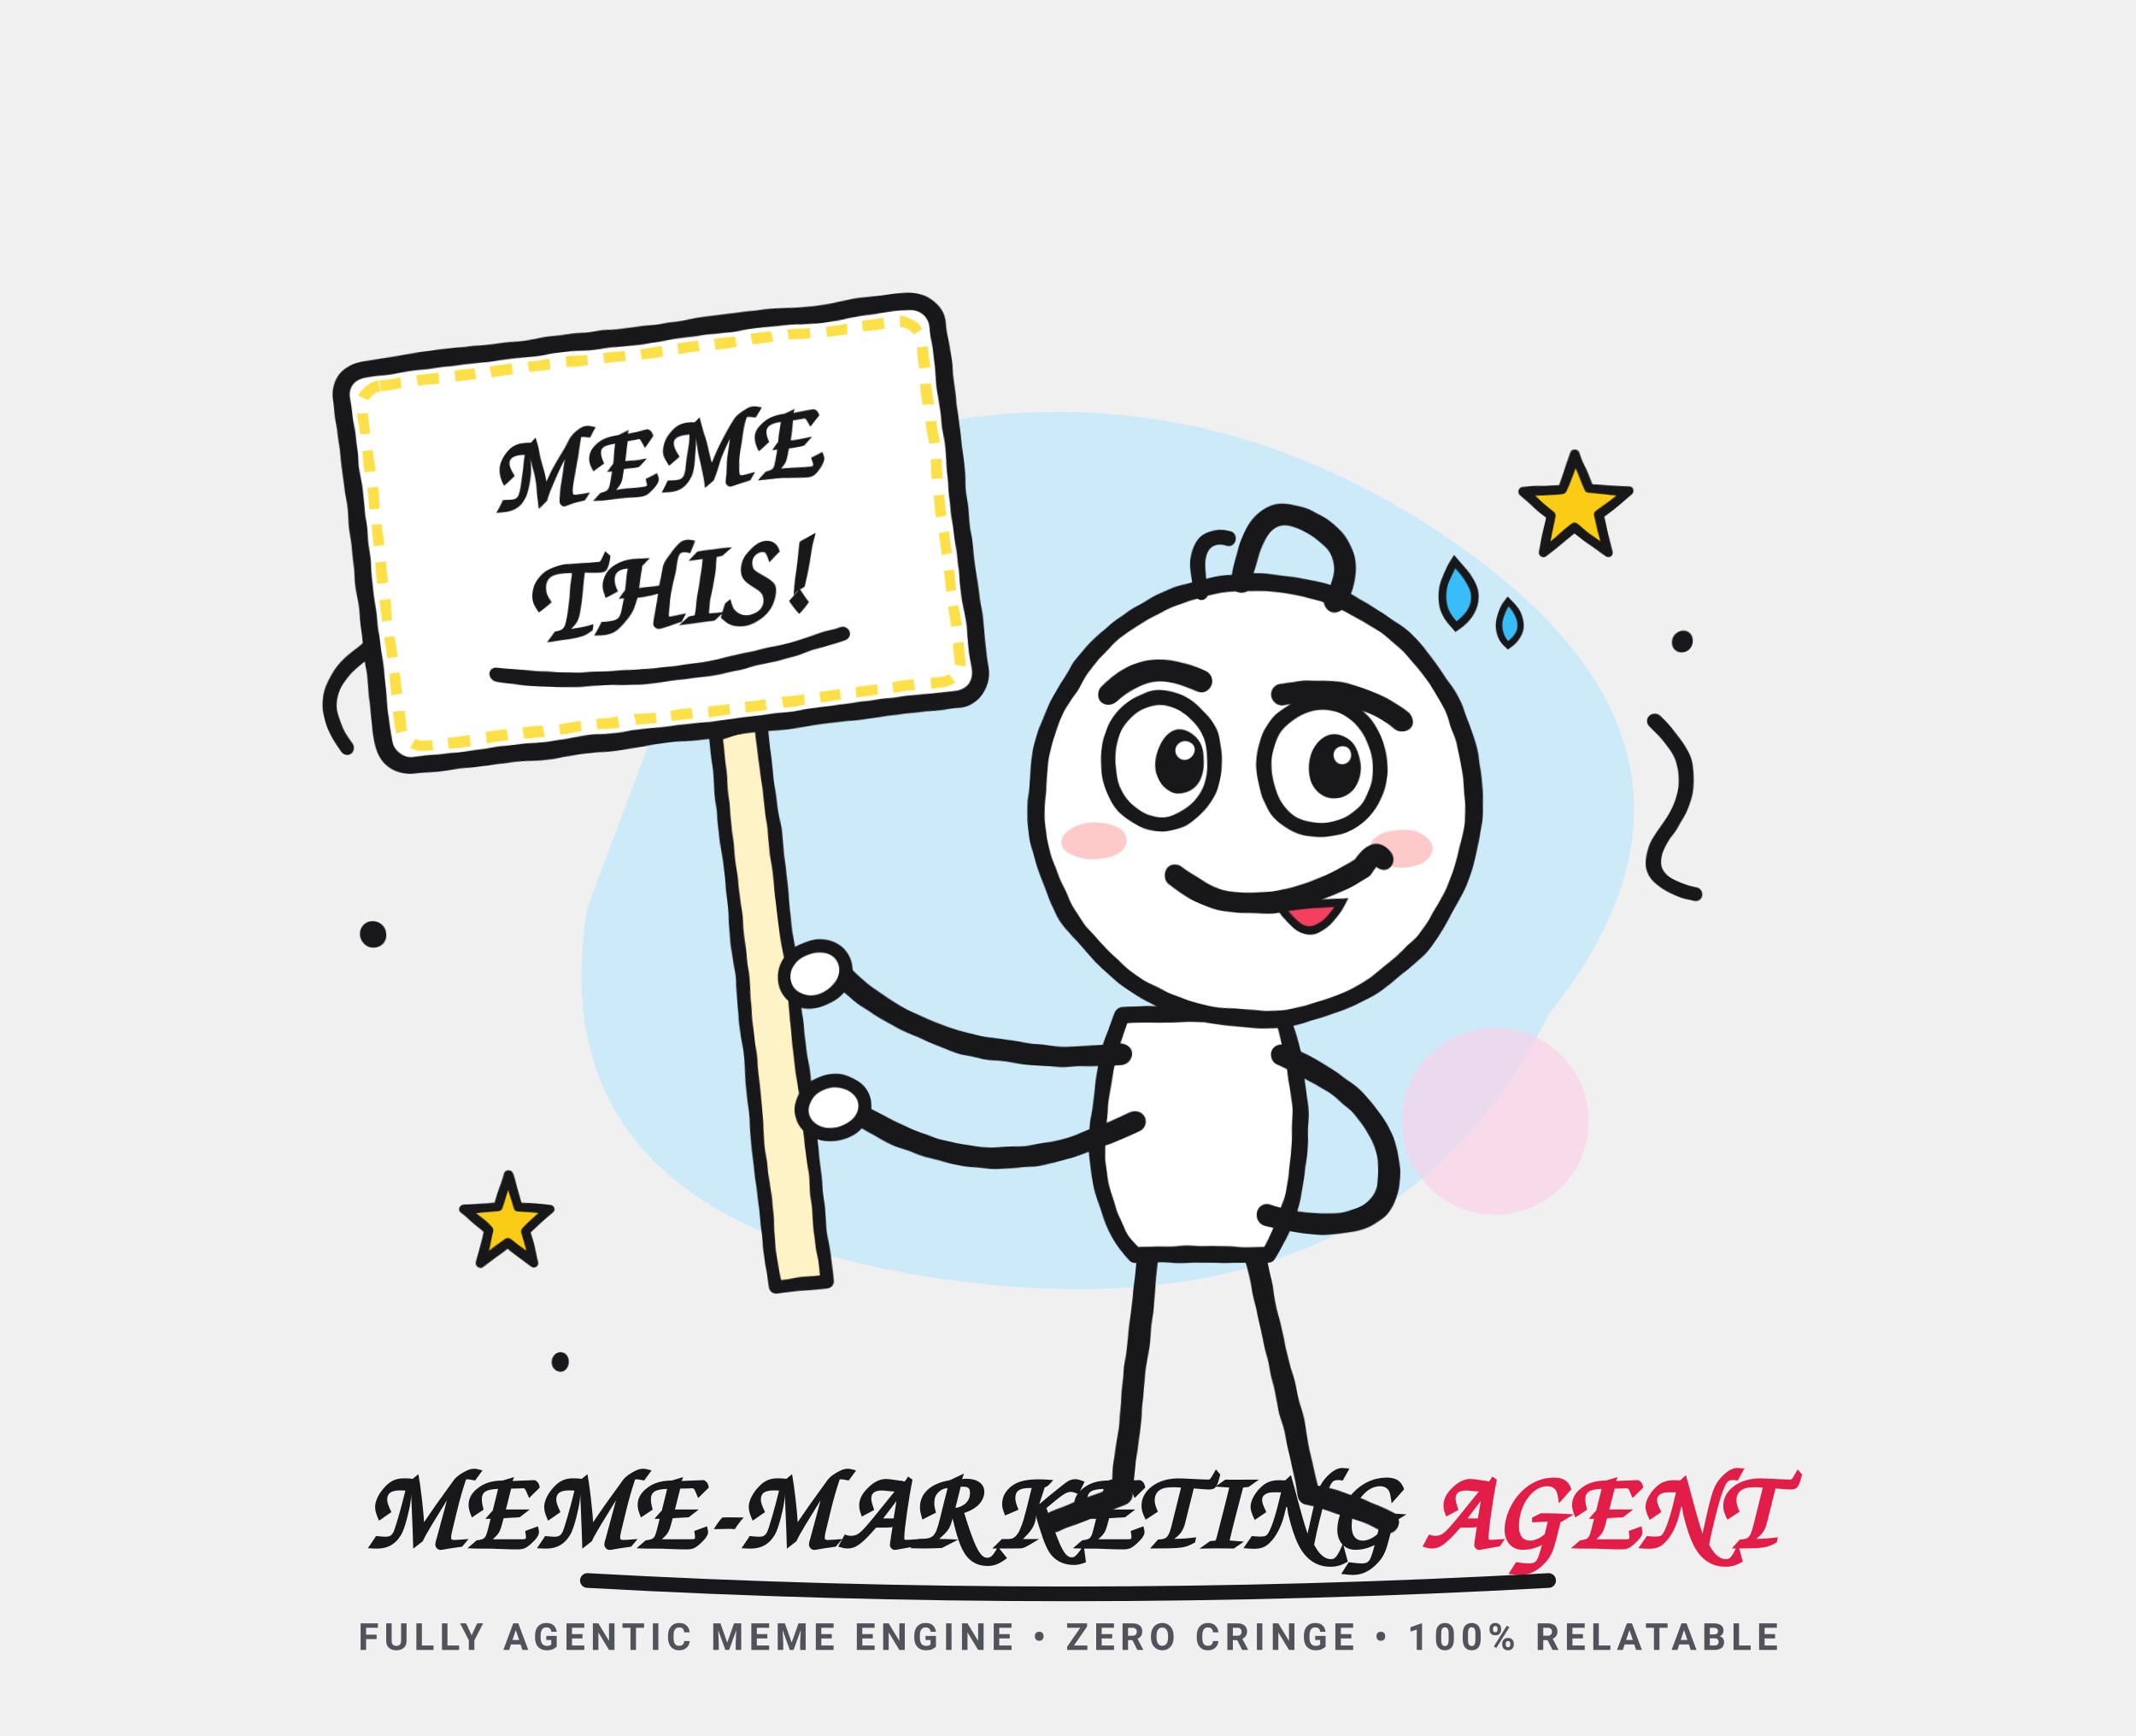
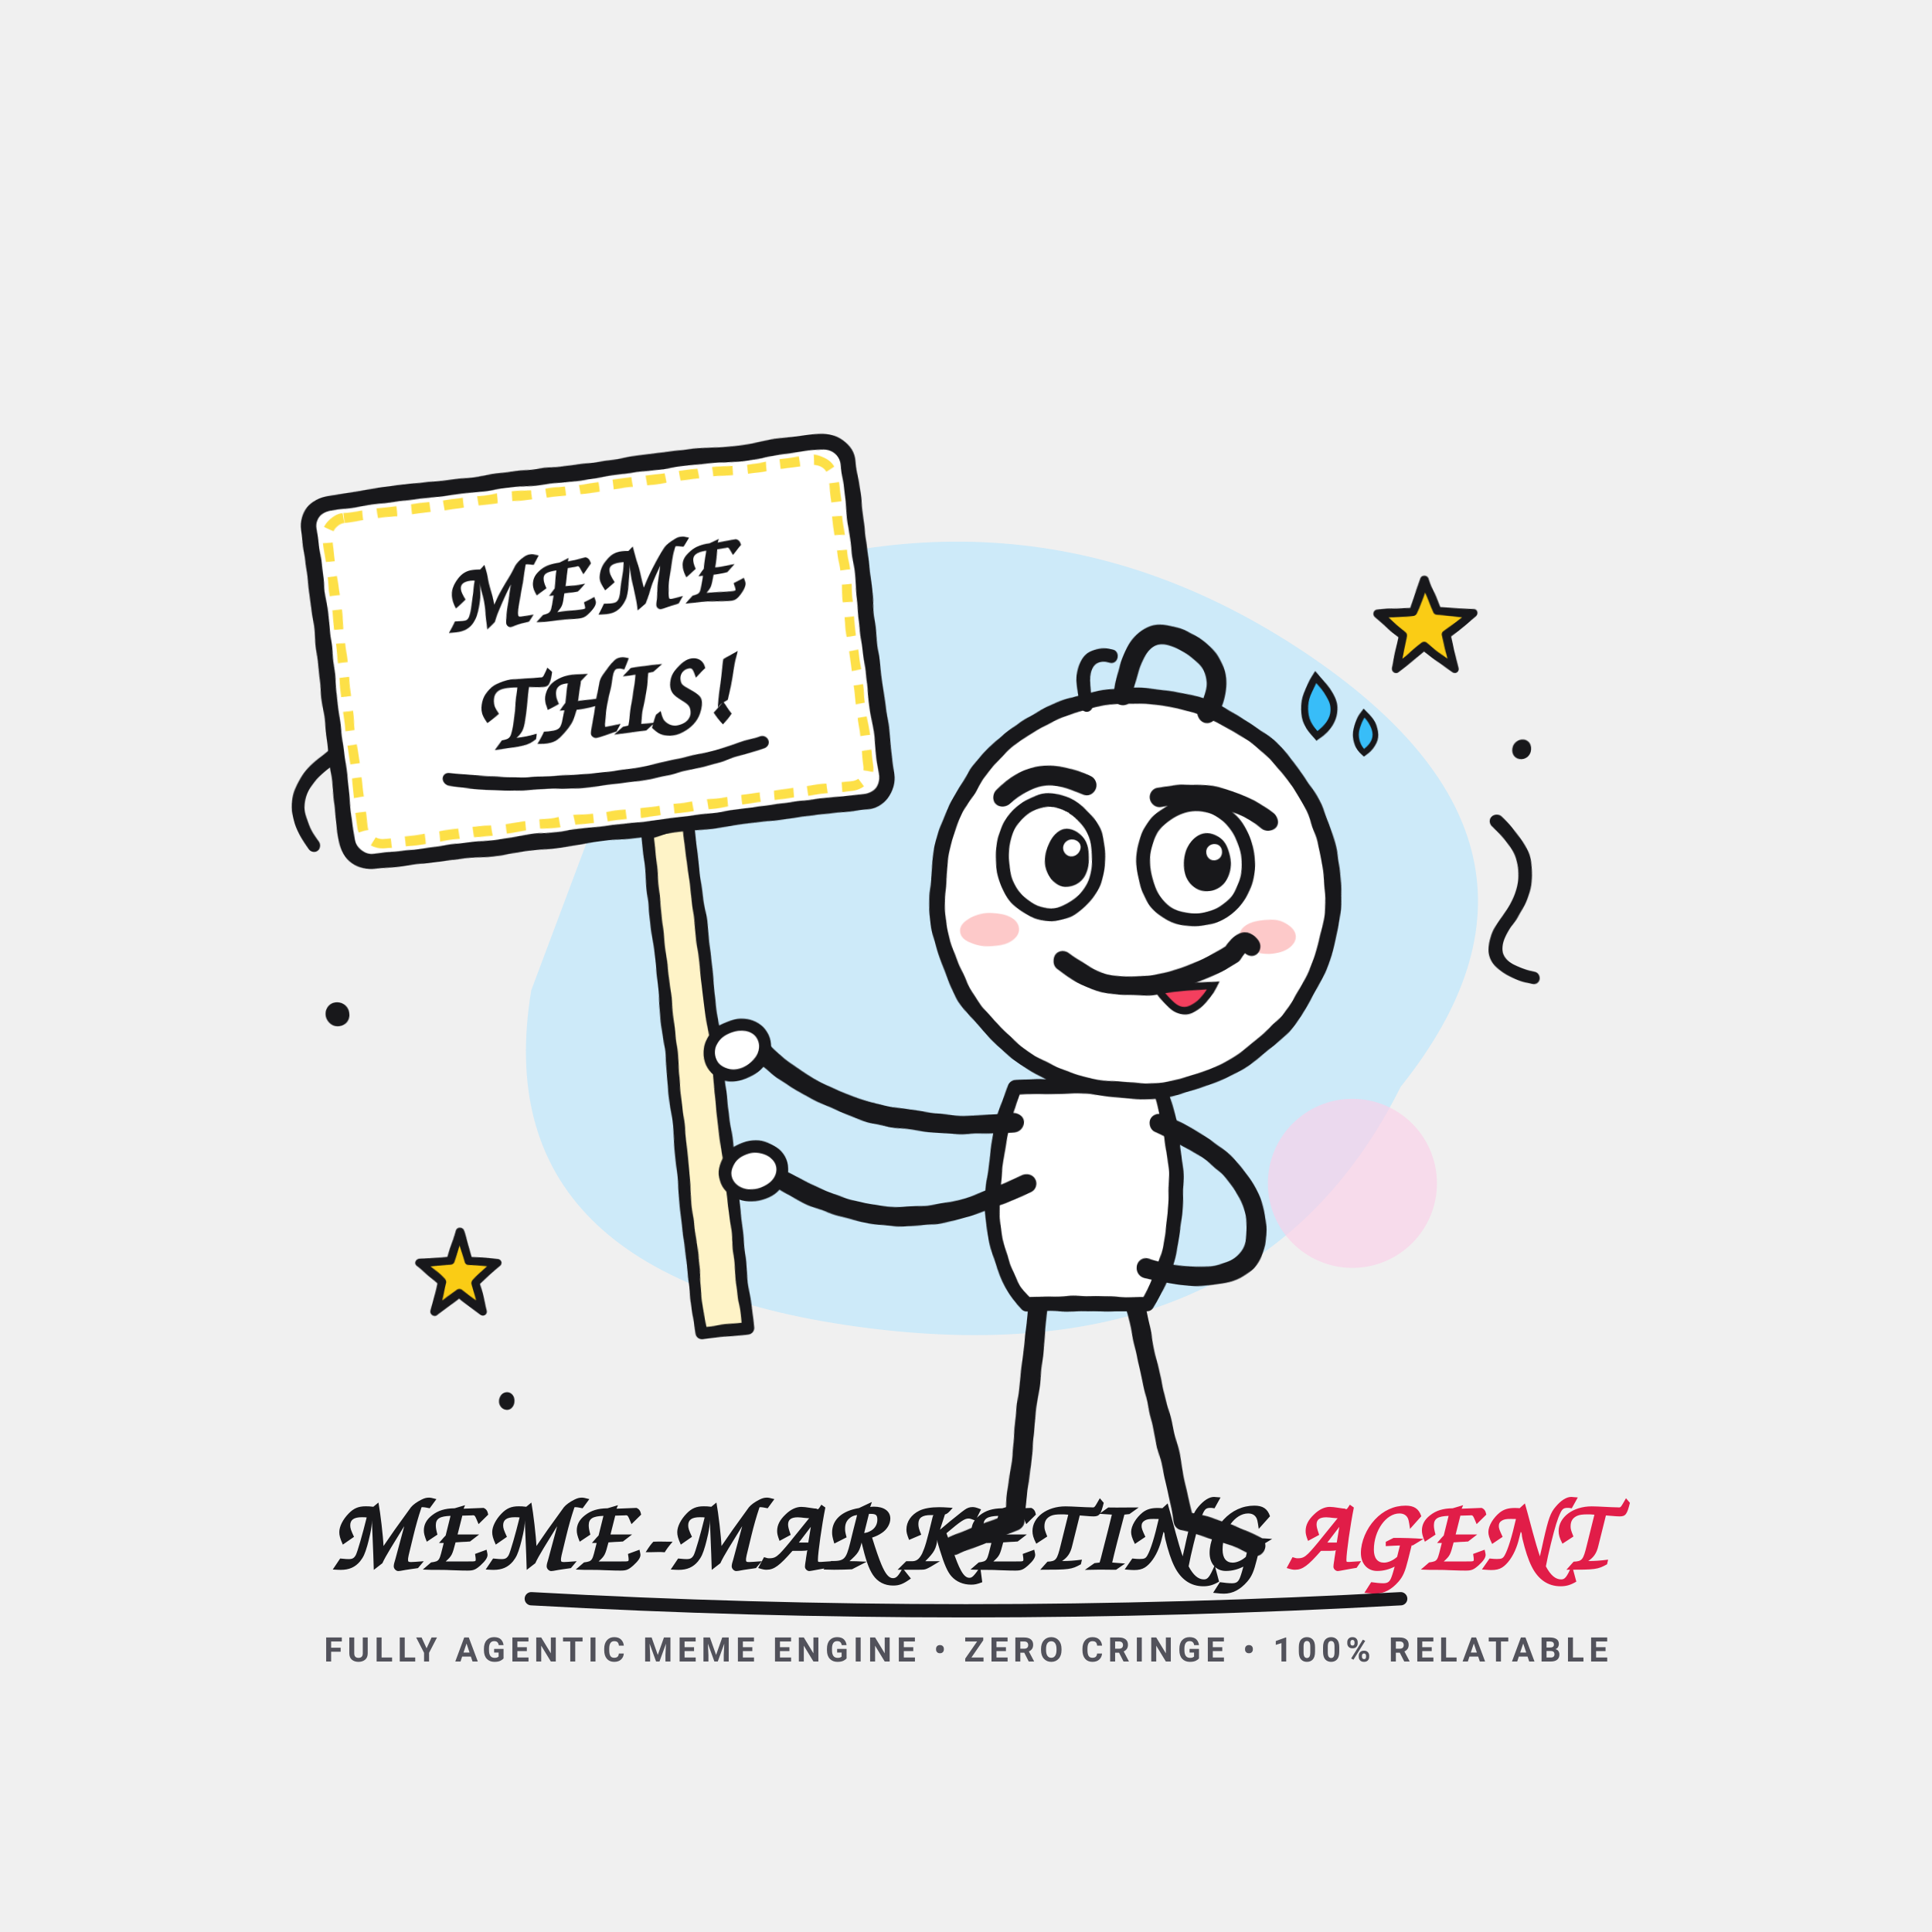
- <svg xmlns="http://www.w3.org/2000/svg" viewBox="0 0 800 650" width="100%" height="100%">
+ <svg xmlns="http://www.w3.org/2000/svg" viewBox="0 0 800 800" width="800" height="800">
  <defs>
    <style>
      .doodle-line { stroke: #18181b; stroke-width: 5.5; stroke-linecap: round; stroke-linejoin: round; fill: none; }
      .doodle-thick { stroke: #18181b; stroke-width: 8; stroke-linecap: round; stroke-linejoin: round; fill: none; }
      .doodle-fill { fill: #ffffff; }
      .accent-glow { fill: #fef08a; opacity: 0.85; }
      .accent-blue { fill: #bae6fd; opacity: 0.65; }
      .accent-pink { fill: #fbcfe8; opacity: 0.65; }
      .comic-text { font-family: 'Comic Sans MS', 'Balsamiq Sans', 'Chalkboard SE', cursive, sans-serif; font-weight: 900; fill: #18181b; }
      .comic-subtext { font-family: -apple-system, BlinkMacSystemFont, 'Segoe UI', Roboto, sans-serif; font-weight: 700; fill: #52525b; letter-spacing: 2px; }
      .star-fill { fill: #facc15; stroke: #18181b; stroke-width: 3.5; stroke-linejoin: round; }
    </style>
    <filter id="hand-drawn" x="-10%" y="-10%" width="120%" height="120%">
      <feTurbulence type="fractalNoise" baseFrequency="0.04" numOctaves="3" result="noise" />
      <feDisplacementMap in="SourceGraphic" in2="noise" scale="2" xChannelSelector="R" yChannelSelector="G" />
    </filter>
  </defs>
-   <path d="M 280,180 Q 420,120 540,200 T 580,380 Q 520,500 360,480 T 220,340 Z" class="accent-blue" />
-   <circle cx="210" cy="220" r="45" class="accent-glow" />
-   <circle cx="560" cy="420" r="35" class="accent-pink" />
-   <g filter="url(#hand-drawn)">
-     <path d="M 160,190 L 166,206 L 183,207 L 170,218 L 174,235 L 160,224 L 146,235 L 150,218 L 137,207 L 154,206 Z" class="star-fill" />
-     <path d="M 590,170 L 595,183 L 610,184 L 599,193 L 602,207 L 590,198 L 578,207 L 581,193 L 570,184 L 585,183 Z" class="star-fill" />
-     <path d="M 190,440 L 194,452 L 206,453 L 197,461 L 200,473 L 190,465 L 180,473 L 183,461 L 174,453 L 186,452 Z" class="star-fill" />
-     <path d="M 130,280 Q 115,260 135,245 T 145,225" class="doodle-line" />
-     <path d="M 620,270 Q 640,290 625,310 T 635,335" class="doodle-line" />
-     <circle cx="630" cy="240" r="4" fill="#18181b" />
-     <circle cx="140" cy="350" r="5" fill="#18181b" />
-     <circle cx="210" cy="510" r="3.5" fill="#18181b" />
-     <path d="M 545,210 Q 560,225 545,235 Q 535,225 545,210 Z" fill="#38bdf8" stroke="#18181b" stroke-width="3" />
-     <path d="M 565,225 Q 575,235 565,242 Q 558,235 565,225 Z" fill="#38bdf8" stroke="#18181b" stroke-width="2.5" />
-     <path d="M 285,270 L 310,480 L 290,482 L 268,275 Z" fill="#fef3c7" stroke="#18181b" stroke-width="5" stroke-linejoin="round" />
-     <rect x="135" y="125" width="225" height="150" rx="10" transform="rotate(-7 247 200)" fill="#ffffff" stroke="#18181b" stroke-width="6.5" stroke-linejoin="round" />
-     <rect x="142" y="132" width="211" height="136" rx="8" transform="rotate(-7 247 200)" fill="none" stroke="#fde047" stroke-width="4" stroke-dasharray="8 6" />
-     <g transform="rotate(-7 247 200)">
-       <text x="247" y="185" text-anchor="middle" class="comic-text" font-size="40" letter-spacing="2">MEME</text>
-       <text x="247" y="235" text-anchor="middle" class="comic-text" font-size="44" fill="#ef4444" letter-spacing="1">THIS!</text>
-       <path d="M 180,245 Q 247,260 310,245" class="doodle-line" stroke-width="3.5" />
+   <g transform="translate(0, 70)">
+     <path d="M 280,180 Q 420,120 540,200 T 580,380 Q 520,500 360,480 T 220,340 Z" class="accent-blue" />
+     <circle cx="210" cy="220" r="45" class="accent-glow" />
+     <circle cx="560" cy="420" r="35" class="accent-pink" />
+     <g filter="url(#hand-drawn)">
+       <path d="M 160,190 L 166,206 L 183,207 L 170,218 L 174,235 L 160,224 L 146,235 L 150,218 L 137,207 L 154,206 Z" class="star-fill" />
+       <path d="M 590,170 L 595,183 L 610,184 L 599,193 L 602,207 L 590,198 L 578,207 L 581,193 L 570,184 L 585,183 Z" class="star-fill" />
+       <path d="M 190,440 L 194,452 L 206,453 L 197,461 L 200,473 L 190,465 L 180,473 L 183,461 L 174,453 L 186,452 Z" class="star-fill" />
+       <path d="M 130,280 Q 115,260 135,245 T 145,225" class="doodle-line" />
+       <path d="M 620,270 Q 640,290 625,310 T 635,335" class="doodle-line" />
+       <circle cx="630" cy="240" r="4" fill="#18181b" />
+       <circle cx="140" cy="350" r="5" fill="#18181b" />
+       <circle cx="210" cy="510" r="3.5" fill="#18181b" />
+       <path d="M 545,210 Q 560,225 545,235 Q 535,225 545,210 Z" fill="#38bdf8" stroke="#18181b" stroke-width="3" />
+       <path d="M 565,225 Q 575,235 565,242 Q 558,235 565,225 Z" fill="#38bdf8" stroke="#18181b" stroke-width="2.5" />
+       <path d="M 285,270 L 310,480 L 290,482 L 268,275 Z" fill="#fef3c7" stroke="#18181b" stroke-width="5" stroke-linejoin="round" />
+       <rect x="135" y="125" width="225" height="150" rx="10" transform="rotate(-7 247 200)" fill="#ffffff" stroke="#18181b" stroke-width="6.5" stroke-linejoin="round" />
+       <rect x="142" y="132" width="211" height="136" rx="8" transform="rotate(-7 247 200)" fill="none" stroke="#fde047" stroke-width="4" stroke-dasharray="8 6" />
+       <g transform="rotate(-7 247 200)">
+         <text x="247" y="185" text-anchor="middle" class="comic-text" font-size="40" letter-spacing="2">MEME</text>
+         <text x="247" y="235" text-anchor="middle" class="comic-text" font-size="44" fill="#ef4444" letter-spacing="1">THIS!</text>
+         <path d="M 180,245 Q 247,260 310,245" class="doodle-line" stroke-width="3.5" />
+       </g>
+       <path d="M 430,470 L 420,560 Q 405,565 395,570" class="doodle-thick" />
+       <path d="M 470,470 L 490,560 Q 510,565 520,570" class="doodle-thick" />
+       <path d="M 420,380 C 410,410 405,450 425,470 L 475,470 C 490,445 490,410 480,380 Z" fill="#ffffff" stroke="#18181b" stroke-width="6" stroke-linejoin="round" />
+       <path d="M 420,395 Q 350,400 315,365" class="doodle-thick" />
+       <ellipse cx="305" cy="365" rx="12" ry="10" transform="rotate(-20 305 365)" fill="#ffffff" stroke="#18181b" stroke-width="5" />
+       <path d="M 425,420 Q 370,450 318,415" class="doodle-thick" />
+       <ellipse cx="312" cy="415" rx="12" ry="10" transform="rotate(-10 312 415)" fill="#ffffff" stroke="#18181b" stroke-width="5" />
+       <path d="M 480,395 Q 525,415 520,445 Q 515,465 475,455" class="doodle-thick" />
+       <circle cx="470" cy="300" r="82" fill="#ffffff" stroke="#18181b" stroke-width="6.5" />
+       <path d="M 465,218 Q 470,185 490,195 Q 510,205 500,225" class="doodle-thick" fill="#ffffff" />
+       <path d="M 450,222 Q 445,198 460,202" class="doodle-line" stroke-width="4.5" />
+       <path d="M 415,260 Q 430,245 450,255" class="doodle-thick" stroke-width="6" />
+       <path d="M 480,260 Q 505,255 525,270" class="doodle-thick" stroke-width="6" />
+       <ellipse cx="435" cy="285" rx="20" ry="24" fill="#ffffff" stroke="#18181b" stroke-width="5.5" />
+       <ellipse cx="442" cy="285" rx="9" ry="12" fill="#18181b" />
+       <circle cx="444" cy="281" r="3.5" fill="#ffffff" />
+       <ellipse cx="495" cy="287" rx="22" ry="24" fill="#ffffff" stroke="#18181b" stroke-width="5.5" />
+       <ellipse cx="500" cy="287" rx="10" ry="12" fill="#18181b" />
+       <circle cx="503" cy="283" r="3.5" fill="#ffffff" />
+       <ellipse cx="410" cy="315" rx="12" ry="7" fill="#fca5a5" opacity="0.6" />
+       <ellipse cx="525" cy="318" rx="12" ry="7" fill="#fca5a5" opacity="0.6" />
+       <path d="M 440,328 Q 470,350 510,325 Q 515,318 518,322" class="doodle-thick" stroke-width="6" />
+       <path d="M 480,340 Q 492,358 502,338 Z" fill="#f43f5e" stroke="#18181b" stroke-width="3" />
    </g>
-     <path d="M 430,470 L 420,560 Q 405,565 395,570" class="doodle-thick" />
-     <path d="M 470,470 L 490,560 Q 510,565 520,570" class="doodle-thick" />
-     <path d="M 420,380 C 410,410 405,450 425,470 L 475,470 C 490,445 490,410 480,380 Z" fill="#ffffff" stroke="#18181b" stroke-width="6" stroke-linejoin="round" />
-     <path d="M 420,395 Q 350,400 315,365" class="doodle-thick" />
-     <ellipse cx="305" cy="365" rx="12" ry="10" transform="rotate(-20 305 365)" fill="#ffffff" stroke="#18181b" stroke-width="5" />
-     <path d="M 425,420 Q 370,450 318,415" class="doodle-thick" />
-     <ellipse cx="312" cy="415" rx="12" ry="10" transform="rotate(-10 312 415)" fill="#ffffff" stroke="#18181b" stroke-width="5" />
-     <path d="M 480,395 Q 525,415 520,445 Q 515,465 475,455" class="doodle-thick" />
-     <circle cx="470" cy="300" r="82" fill="#ffffff" stroke="#18181b" stroke-width="6.5" />
-     <path d="M 465,218 Q 470,185 490,195 Q 510,205 500,225" class="doodle-thick" fill="#ffffff" />
-     <path d="M 450,222 Q 445,198 460,202" class="doodle-line" stroke-width="4.5" />
-     <path d="M 415,260 Q 430,245 450,255" class="doodle-thick" stroke-width="6" />
-     <path d="M 480,260 Q 505,255 525,270" class="doodle-thick" stroke-width="6" />
-     <ellipse cx="435" cy="285" rx="20" ry="24" fill="#ffffff" stroke="#18181b" stroke-width="5.5" />
-     <ellipse cx="442" cy="285" rx="9" ry="12" fill="#18181b" />
-     <circle cx="444" cy="281" r="3.5" fill="#ffffff" />
-     <ellipse cx="495" cy="287" rx="22" ry="24" fill="#ffffff" stroke="#18181b" stroke-width="5.5" />
-     <ellipse cx="500" cy="287" rx="10" ry="12" fill="#18181b" />
-     <circle cx="503" cy="283" r="3.5" fill="#ffffff" />
-     <ellipse cx="410" cy="315" rx="12" ry="7" fill="#fca5a5" opacity="0.6" />
-     <ellipse cx="525" cy="318" rx="12" ry="7" fill="#fca5a5" opacity="0.6" />
-     <path d="M 440,328 Q 470,350 510,325 Q 515,318 518,322" class="doodle-thick" stroke-width="6" />
-     <path d="M 480,340 Q 492,358 502,338 Z" fill="#f43f5e" stroke="#18181b" stroke-width="3" />
-   </g>
-   <g transform="translate(400, 580)">
-     <text x="0" y="0" text-anchor="middle" class="comic-text" font-size="42" letter-spacing="1">
-       MEME-MARKETING <tspan fill="#e11d48">AGENT</tspan>
-     </text>
-     <path d="M -180,12 Q 0,22 180,12" class="doodle-line" stroke="#e11d48" stroke-width="4.5" />
-     <text x="0" y="38" text-anchor="middle" class="comic-subtext" font-size="14">
-       FULLY AGENTIC MEME ENGINE • ZERO CRINGE • 100% RELATABLE
-     </text>
+     <g transform="translate(400, 580)">
+       <text x="0" y="0" text-anchor="middle" class="comic-text" font-size="42" letter-spacing="1">
+         MEME-MARKETING <tspan fill="#e11d48">AGENT</tspan>
+       </text>
+       <path d="M -180,12 Q 0,22 180,12" class="doodle-line" stroke="#e11d48" stroke-width="4.5" />
+       <text x="0" y="38" text-anchor="middle" class="comic-subtext" font-size="14">
+         FULLY AGENTIC MEME ENGINE • ZERO CRINGE • 100% RELATABLE
+       </text>
+     </g>
  </g>
</svg>
